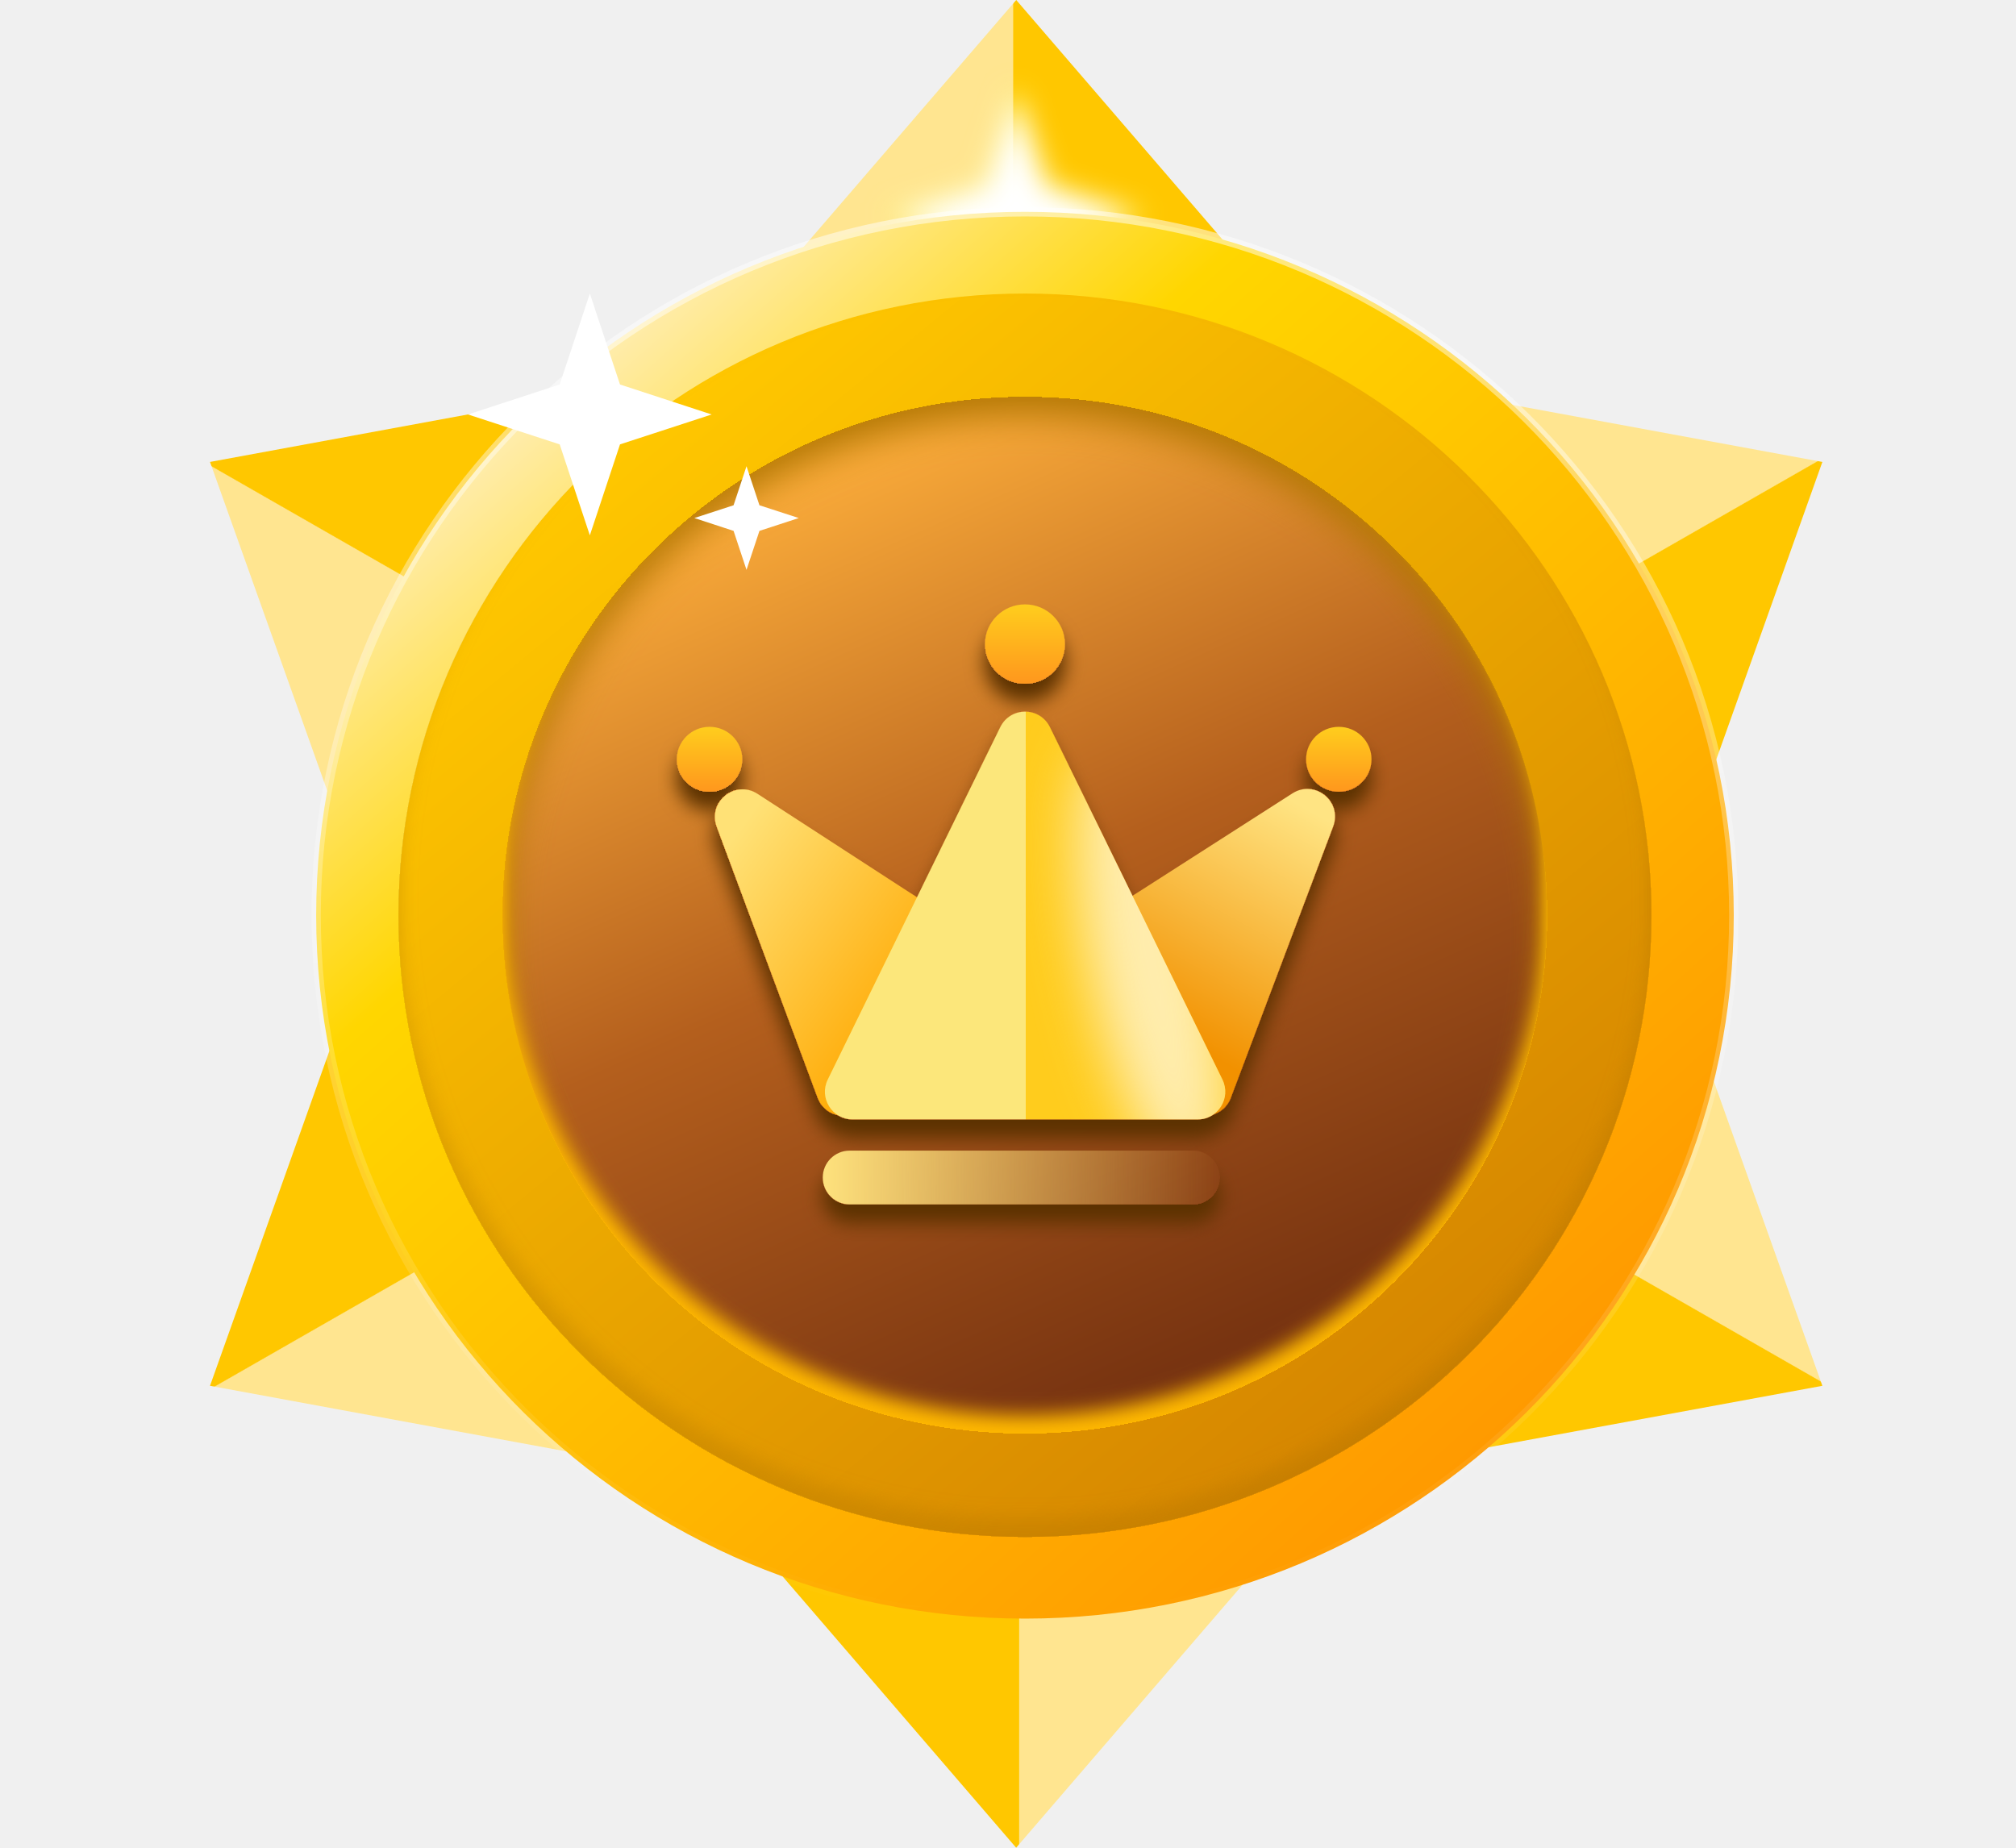
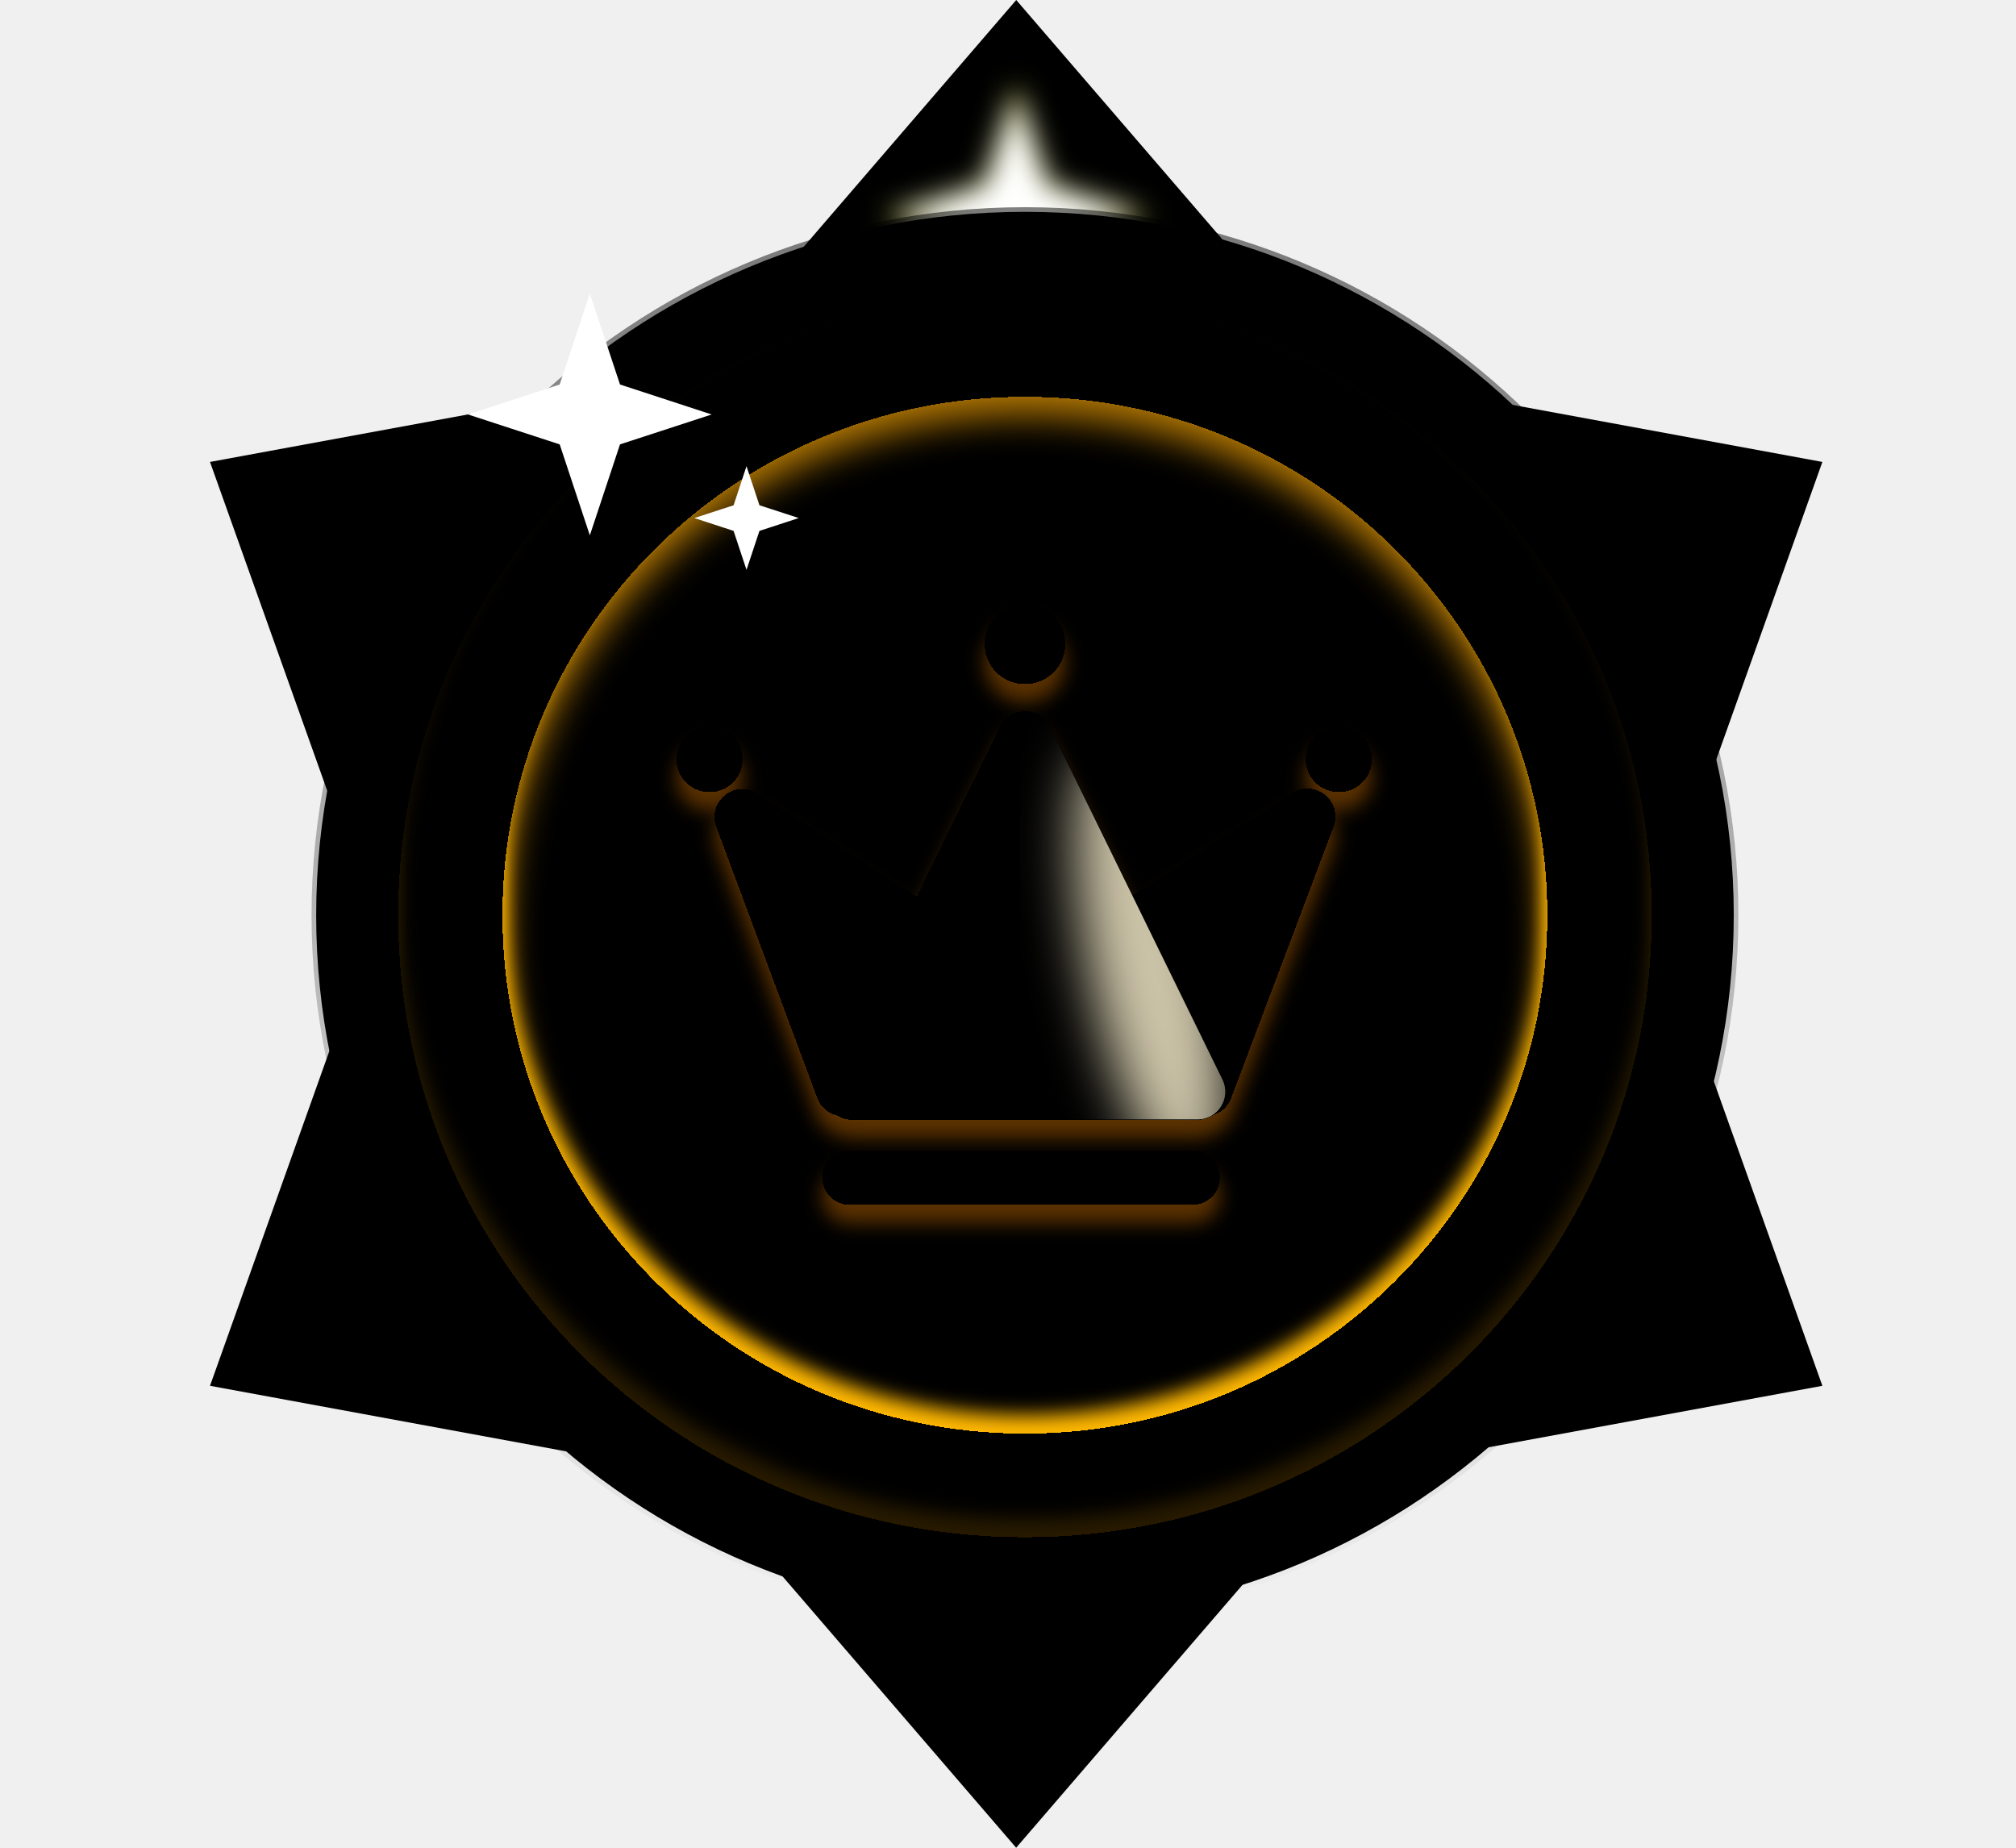
<svg xmlns="http://www.w3.org/2000/svg" width="24" height="22" viewBox="0 0 24 22" fill="none">
  <path d="M12.098 0L15.417 3.855H8.779L12.098 0Z" fill="url(#paint0_linear_1242_60389)" />
  <path d="M12.097 22L8.779 18.145L15.416 18.145L12.097 22Z" fill="url(#paint1_linear_1242_60389)" />
  <g filter="url(#filter0_f_1242_60389)">
    <path d="M12.099 1.028L12.483 2.188L13.652 2.57L12.483 2.952L12.099 4.112L11.714 2.952L10.545 2.57L11.714 2.188L12.099 1.028Z" fill="white" />
    <path d="M12.099 1.063L12.473 2.192L12.466 2.194L12.48 2.199L13.617 2.57L12.48 2.941L12.477 2.934L12.473 2.948L12.099 4.077L11.725 2.948L11.732 2.946L11.717 2.941L10.58 2.57L11.717 2.199L11.72 2.206L11.725 2.192L12.099 1.063Z" stroke="#FAFF00" stroke-width="0.022" />
  </g>
  <path d="M21.695 16.5L16.672 17.425L19.991 11.72L21.695 16.5Z" fill="url(#paint2_linear_1242_60389)" />
  <path d="M2.5 5.5L7.523 4.575L4.204 10.28L2.5 5.5Z" fill="url(#paint3_linear_1242_60389)" />
  <path d="M21.695 5.5L19.991 10.28L16.672 4.575L21.695 5.5Z" fill="url(#paint4_linear_1242_60389)" />
  <path d="M2.5 16.5L4.204 11.72L7.523 17.425L2.5 16.5Z" fill="url(#paint5_linear_1242_60389)" />
  <path d="M20.64 10.897C20.64 15.522 16.863 19.272 12.202 19.272C7.541 19.272 3.764 15.522 3.764 10.897C3.764 6.272 7.541 2.522 12.202 2.522C16.863 2.522 20.64 6.272 20.64 10.897Z" fill="url(#paint6_linear_1242_60389)" stroke="url(#paint7_linear_1242_60389)" stroke-width="0.11" />
  <g filter="url(#filter1_i_1242_60389)">
    <ellipse cx="12.202" cy="10.897" rx="7.457" ry="7.402" fill="url(#paint8_linear_1242_60389)" />
  </g>
  <g filter="url(#filter2_ii_1242_60389)">
    <ellipse cx="12.201" cy="10.897" rx="6.215" ry="6.168" fill="url(#paint9_linear_1242_60389)" />
  </g>
  <g filter="url(#filter3_d_1242_60389)">
    <path d="M8.533 9.844C8.422 9.547 8.754 9.28 9.02 9.453L13.993 12.68C14.268 12.858 14.141 13.285 13.814 13.285H10.042C9.905 13.285 9.782 13.2 9.734 13.071L8.533 9.844Z" fill="url(#paint10_linear_1242_60389)" />
    <path d="M15.871 9.84C15.982 9.543 15.652 9.276 15.385 9.447L10.341 12.679C10.064 12.856 10.19 13.285 10.518 13.285H14.344C14.481 13.285 14.604 13.2 14.652 13.072L15.871 9.84Z" fill="url(#paint11_linear_1242_60389)" />
    <path d="M11.908 8.658C12.028 8.412 12.379 8.412 12.499 8.658L14.553 12.854C14.66 13.073 14.501 13.328 14.258 13.328H10.149C9.906 13.328 9.747 13.073 9.854 12.854L11.908 8.658Z" fill="url(#paint12_linear_1242_60389)" />
    <mask id="mask0_1242_60389" style="mask-type:alpha" maskUnits="userSpaceOnUse" x="9" y="8" width="6" height="6">
      <path d="M11.908 8.658C12.028 8.412 12.379 8.412 12.499 8.658L14.553 12.854C14.66 13.073 14.501 13.328 14.258 13.328H10.149C9.906 13.328 9.747 13.073 9.854 12.854L11.908 8.658Z" fill="url(#paint13_linear_1242_60389)" />
    </mask>
    <g mask="url(#mask0_1242_60389)">
      <g filter="url(#filter4_f_1242_60389)">
        <ellipse cx="2.704" cy="0.734" rx="2.704" ry="0.734" transform="matrix(0.204188 0.978932 -0.979534 0.201279 13.8789 8.71564)" fill="#FFF5D2" fill-opacity="0.8" />
      </g>
    </g>
    <ellipse cx="12.202" cy="7.668" rx="0.475" ry="0.472" fill="url(#paint14_linear_1242_60389)" />
    <ellipse cx="8.447" cy="9.04" rx="0.389" ry="0.386" fill="url(#paint15_linear_1242_60389)" />
    <ellipse cx="15.938" cy="9.04" rx="0.389" ry="0.386" fill="url(#paint16_linear_1242_60389)" />
    <rect x="9.795" y="13.7" width="4.726" height="0.64" rx="0.32" fill="url(#paint17_linear_1242_60389)" />
  </g>
  <path d="M8.887 5.551L9.041 6.016L9.509 6.168L9.041 6.321L8.887 6.785L8.733 6.321L8.266 6.168L8.733 6.016L8.887 5.551Z" fill="white" />
  <path d="M7.022 3.495L7.381 4.578L8.472 4.935L7.381 5.291L7.022 6.374L6.663 5.291L5.572 4.935L6.663 4.578L7.022 3.495Z" fill="white" />
  <defs>
    <filter id="filter0_f_1242_60389" x="10.216" y="0.699" width="3.765" height="3.742" filterUnits="userSpaceOnUse" color-interpolation-filters="sRGB">
      <feFlood flood-opacity="0" result="BackgroundImageFix" />
      <feBlend mode="normal" in="SourceGraphic" in2="BackgroundImageFix" result="shape" />
      <feGaussianBlur stdDeviation="0.164" result="effect1_foregroundBlur_1242_60389" />
    </filter>
    <filter id="filter1_i_1242_60389" x="4.744" y="3.276" width="14.914" height="15.023" filterUnits="userSpaceOnUse" color-interpolation-filters="sRGB">
      <feFlood flood-opacity="0" result="BackgroundImageFix" />
      <feBlend mode="normal" in="SourceGraphic" in2="BackgroundImageFix" result="shape" />
      <feColorMatrix in="SourceAlpha" type="matrix" values="0 0 0 0 0 0 0 0 0 0 0 0 0 0 0 0 0 0 127 0" result="hardAlpha" />
      <feOffset dy="-0.219" />
      <feGaussianBlur stdDeviation="0.11" />
      <feComposite in2="hardAlpha" operator="arithmetic" k2="-1" k3="1" />
      <feColorMatrix type="matrix" values="0 0 0 0 0.617 0 0 0 0 0.407 0 0 0 0 0 0 0 0 0.25 0" />
      <feBlend mode="normal" in2="shape" result="effect1_innerShadow_1242_60389" />
    </filter>
    <filter id="filter2_ii_1242_60389" x="5.986" y="4.51" width="12.43" height="12.775" filterUnits="userSpaceOnUse" color-interpolation-filters="sRGB">
      <feFlood flood-opacity="0" result="BackgroundImageFix" />
      <feBlend mode="normal" in="SourceGraphic" in2="BackgroundImageFix" result="shape" />
      <feColorMatrix in="SourceAlpha" type="matrix" values="0 0 0 0 0 0 0 0 0 0 0 0 0 0 0 0 0 0 127 0" result="hardAlpha" />
      <feOffset dy="0.219" />
      <feGaussianBlur stdDeviation="0.219" />
      <feComposite in2="hardAlpha" operator="arithmetic" k2="-1" k3="1" />
      <feColorMatrix type="matrix" values="0 0 0 0 0.7 0 0 0 0 0.466 0 0 0 0 0.012 0 0 0 1 0" />
      <feBlend mode="normal" in2="shape" result="effect1_innerShadow_1242_60389" />
      <feColorMatrix in="SourceAlpha" type="matrix" values="0 0 0 0 0 0 0 0 0 0 0 0 0 0 0 0 0 0 127 0" result="hardAlpha" />
      <feOffset dy="-0.219" />
      <feGaussianBlur stdDeviation="0.11" />
      <feComposite in2="hardAlpha" operator="arithmetic" k2="-1" k3="1" />
      <feColorMatrix type="matrix" values="0 0 0 0 1 0 0 0 0 0.72 0 0 0 0 0 0 0 0 1 0" />
      <feBlend mode="normal" in2="effect1_innerShadow_1242_60389" result="effect2_innerShadow_1242_60389" />
    </filter>
    <filter id="filter3_d_1242_60389" x="7.839" y="7.196" width="8.706" height="7.582" filterUnits="userSpaceOnUse" color-interpolation-filters="sRGB">
      <feFlood flood-opacity="0" result="BackgroundImageFix" />
      <feColorMatrix in="SourceAlpha" type="matrix" values="0 0 0 0 0 0 0 0 0 0 0 0 0 0 0 0 0 0 127 0" result="hardAlpha" />
      <feOffset dy="0.219" />
      <feGaussianBlur stdDeviation="0.11" />
      <feComposite in2="hardAlpha" operator="out" />
      <feColorMatrix type="matrix" values="0 0 0 0 0.358 0 0 0 0 0.194 0 0 0 0 0 0 0 0 1 0" />
      <feBlend mode="normal" in2="BackgroundImageFix" result="effect1_dropShadow_1242_60389" />
      <feBlend mode="normal" in="SourceGraphic" in2="effect1_dropShadow_1242_60389" result="shape" />
    </filter>
    <filter id="filter4_f_1242_60389" x="12.149" y="8.201" width="3.128" height="6.618" filterUnits="userSpaceOnUse" color-interpolation-filters="sRGB">
      <feFlood flood-opacity="0" result="BackgroundImageFix" />
      <feBlend mode="normal" in="SourceGraphic" in2="BackgroundImageFix" result="shape" />
      <feGaussianBlur stdDeviation="0.329" result="effect1_foregroundBlur_1242_60389" />
    </filter>
    <linearGradient id="paint0_linear_1242_60389" x1="10.718" y1="1.542" x2="13.477" y2="1.542" gradientUnits="userSpaceOnUse">
-       <stop offset="0.485" stop-color="#FFE590" />
-       <stop offset="0.489" stop-color="#FFC700" />
+       <stop offset="0.485" stopColor="#FFE590" />
+       <stop offset="0.489" stopColor="#FFC700" />
    </linearGradient>
    <linearGradient id="paint1_linear_1242_60389" x1="13.477" y1="20.458" x2="10.718" y2="20.458" gradientUnits="userSpaceOnUse">
-       <stop offset="0.485" stop-color="#FFE590" />
-       <stop offset="0.489" stop-color="#FFC700" />
+       <stop offset="0.485" stopColor="#FFE590" />
+       <stop offset="0.489" stopColor="#FFC700" />
    </linearGradient>
    <linearGradient id="paint2_linear_1242_60389" x1="21.04" y1="14.543" x2="19.675" y2="16.924" gradientUnits="userSpaceOnUse">
-       <stop offset="0.485" stop-color="#FFE590" />
-       <stop offset="0.489" stop-color="#FFC700" />
+       <stop offset="0.485" stopColor="#FFE590" />
+       <stop offset="0.489" stopColor="#FFC700" />
    </linearGradient>
    <linearGradient id="paint3_linear_1242_60389" x1="3.156" y1="7.457" x2="4.52" y2="5.076" gradientUnits="userSpaceOnUse">
-       <stop offset="0.485" stop-color="#FFE590" />
-       <stop offset="0.489" stop-color="#FFC700" />
+       <stop offset="0.485" stopColor="#FFE590" />
+       <stop offset="0.489" stopColor="#FFC700" />
    </linearGradient>
    <linearGradient id="paint4_linear_1242_60389" x1="19.66" y1="5.085" x2="21.024" y2="7.466" gradientUnits="userSpaceOnUse">
-       <stop offset="0.485" stop-color="#FFE590" />
-       <stop offset="0.489" stop-color="#FFC700" />
+       <stop offset="0.485" stopColor="#FFE590" />
+       <stop offset="0.489" stopColor="#FFC700" />
    </linearGradient>
    <linearGradient id="paint5_linear_1242_60389" x1="4.535" y1="16.915" x2="3.171" y2="14.534" gradientUnits="userSpaceOnUse">
-       <stop offset="0.485" stop-color="#FFE590" />
-       <stop offset="0.489" stop-color="#FFC700" />
+       <stop offset="0.485" stopColor="#FFE590" />
+       <stop offset="0.489" stopColor="#FFC700" />
    </linearGradient>
    <linearGradient id="paint6_linear_1242_60389" x1="6.758" y1="4.629" x2="17.988" y2="17.249" gradientUnits="userSpaceOnUse">
-       <stop stop-color="#FFECA9" />
-       <stop offset="0.237" stop-color="#FFD600" />
-       <stop offset="1" stop-color="#FF9900" />
+       <stop stopColor="#FFECA9" />
+       <stop offset="0.237" stopColor="#FFD600" />
+       <stop offset="1" stopColor="#FF9900" />
    </linearGradient>
    <linearGradient id="paint7_linear_1242_60389" x1="12.202" y1="2.467" x2="12.202" y2="19.327" gradientUnits="userSpaceOnUse">
-       <stop stop-color="white" stop-opacity="0.5" />
-       <stop offset="1" stop-color="white" stop-opacity="0" />
+       <stop stopColor="white" stop-opacity="0.5" />
+       <stop offset="1" stopColor="white" stop-opacity="0" />
    </linearGradient>
    <linearGradient id="paint8_linear_1242_60389" x1="7.437" y1="5.243" x2="16.882" y2="16.724" gradientUnits="userSpaceOnUse">
-       <stop stop-color="#FFC700" />
-       <stop offset="1" stop-color="#D58500" />
+       <stop stopColor="#FFC700" />
+       <stop offset="1" stopColor="#D58500" />
    </linearGradient>
    <linearGradient id="paint9_linear_1242_60389" x1="8.088" y1="5.818" x2="13.143" y2="17.094" gradientUnits="userSpaceOnUse">
-       <stop stop-color="#FFB13C" />
-       <stop offset="0.484" stop-color="#B45F1D" />
-       <stop offset="1" stop-color="#743110" />
+       <stop stopColor="#FFB13C" />
+       <stop offset="0.484" stopColor="#B45F1D" />
+       <stop offset="1" stopColor="#743110" />
    </linearGradient>
    <linearGradient id="paint10_linear_1242_60389" x1="8.594" y1="10.155" x2="11.104" y2="11.993" gradientUnits="userSpaceOnUse">
-       <stop stop-color="#FFE176" />
-       <stop offset="1" stop-color="#FFA800" />
+       <stop stopColor="#FFE176" />
+       <stop offset="1" stopColor="#FFA800" />
    </linearGradient>
    <linearGradient id="paint11_linear_1242_60389" x1="15.549" y1="9.624" x2="14.038" y2="12.364" gradientUnits="userSpaceOnUse">
-       <stop stop-color="#FFE483" />
-       <stop offset="1" stop-color="#F29100" />
+       <stop stopColor="#FFE483" />
+       <stop offset="1" stopColor="#F29100" />
    </linearGradient>
    <linearGradient id="paint12_linear_1242_60389" x1="10.883" y1="10.769" x2="13.562" y2="10.769" gradientUnits="userSpaceOnUse">
-       <stop offset="0.497" stop-color="#FCE77B" />
-       <stop offset="0.497" stop-color="#FFCC1D" />
+       <stop offset="0.497" stopColor="#FCE77B" />
+       <stop offset="0.497" stopColor="#FFCC1D" />
    </linearGradient>
    <linearGradient id="paint13_linear_1242_60389" x1="10.883" y1="10.769" x2="13.562" y2="10.769" gradientUnits="userSpaceOnUse">
-       <stop offset="0.497" stop-color="#FCE77B" />
-       <stop offset="0.497" stop-color="#FFCC1D" />
+       <stop offset="0.497" stopColor="#FCE77B" />
+       <stop offset="0.497" stopColor="#FFCC1D" />
    </linearGradient>
    <linearGradient id="paint14_linear_1242_60389" x1="12.202" y1="7.196" x2="12.202" y2="8.14" gradientUnits="userSpaceOnUse">
-       <stop stop-color="#FFCD1D" />
-       <stop offset="1" stop-color="#FF971D" />
+       <stop stopColor="#FFCD1D" />
+       <stop offset="1" stopColor="#FF971D" />
    </linearGradient>
    <linearGradient id="paint15_linear_1242_60389" x1="8.447" y1="8.654" x2="8.447" y2="9.426" gradientUnits="userSpaceOnUse">
-       <stop stop-color="#FFCD1D" />
-       <stop offset="1" stop-color="#FF971D" />
+       <stop stopColor="#FFCD1D" />
+       <stop offset="1" stopColor="#FF971D" />
    </linearGradient>
    <linearGradient id="paint16_linear_1242_60389" x1="15.938" y1="8.654" x2="15.938" y2="9.426" gradientUnits="userSpaceOnUse">
-       <stop stop-color="#FFCD1D" />
-       <stop offset="1" stop-color="#FF971D" />
+       <stop stopColor="#FFCD1D" />
+       <stop offset="1" stopColor="#FF971D" />
    </linearGradient>
    <linearGradient id="paint17_linear_1242_60389" x1="9.849" y1="14.02" x2="14.575" y2="14.02" gradientUnits="userSpaceOnUse">
-       <stop stop-color="#FDE07C" />
-       <stop offset="1" stop-color="#FDE07C" stop-opacity="0" />
+       <stop stopColor="#FDE07C" />
+       <stop offset="1" stopColor="#FDE07C" stop-opacity="0" />
    </linearGradient>
  </defs>
</svg>
